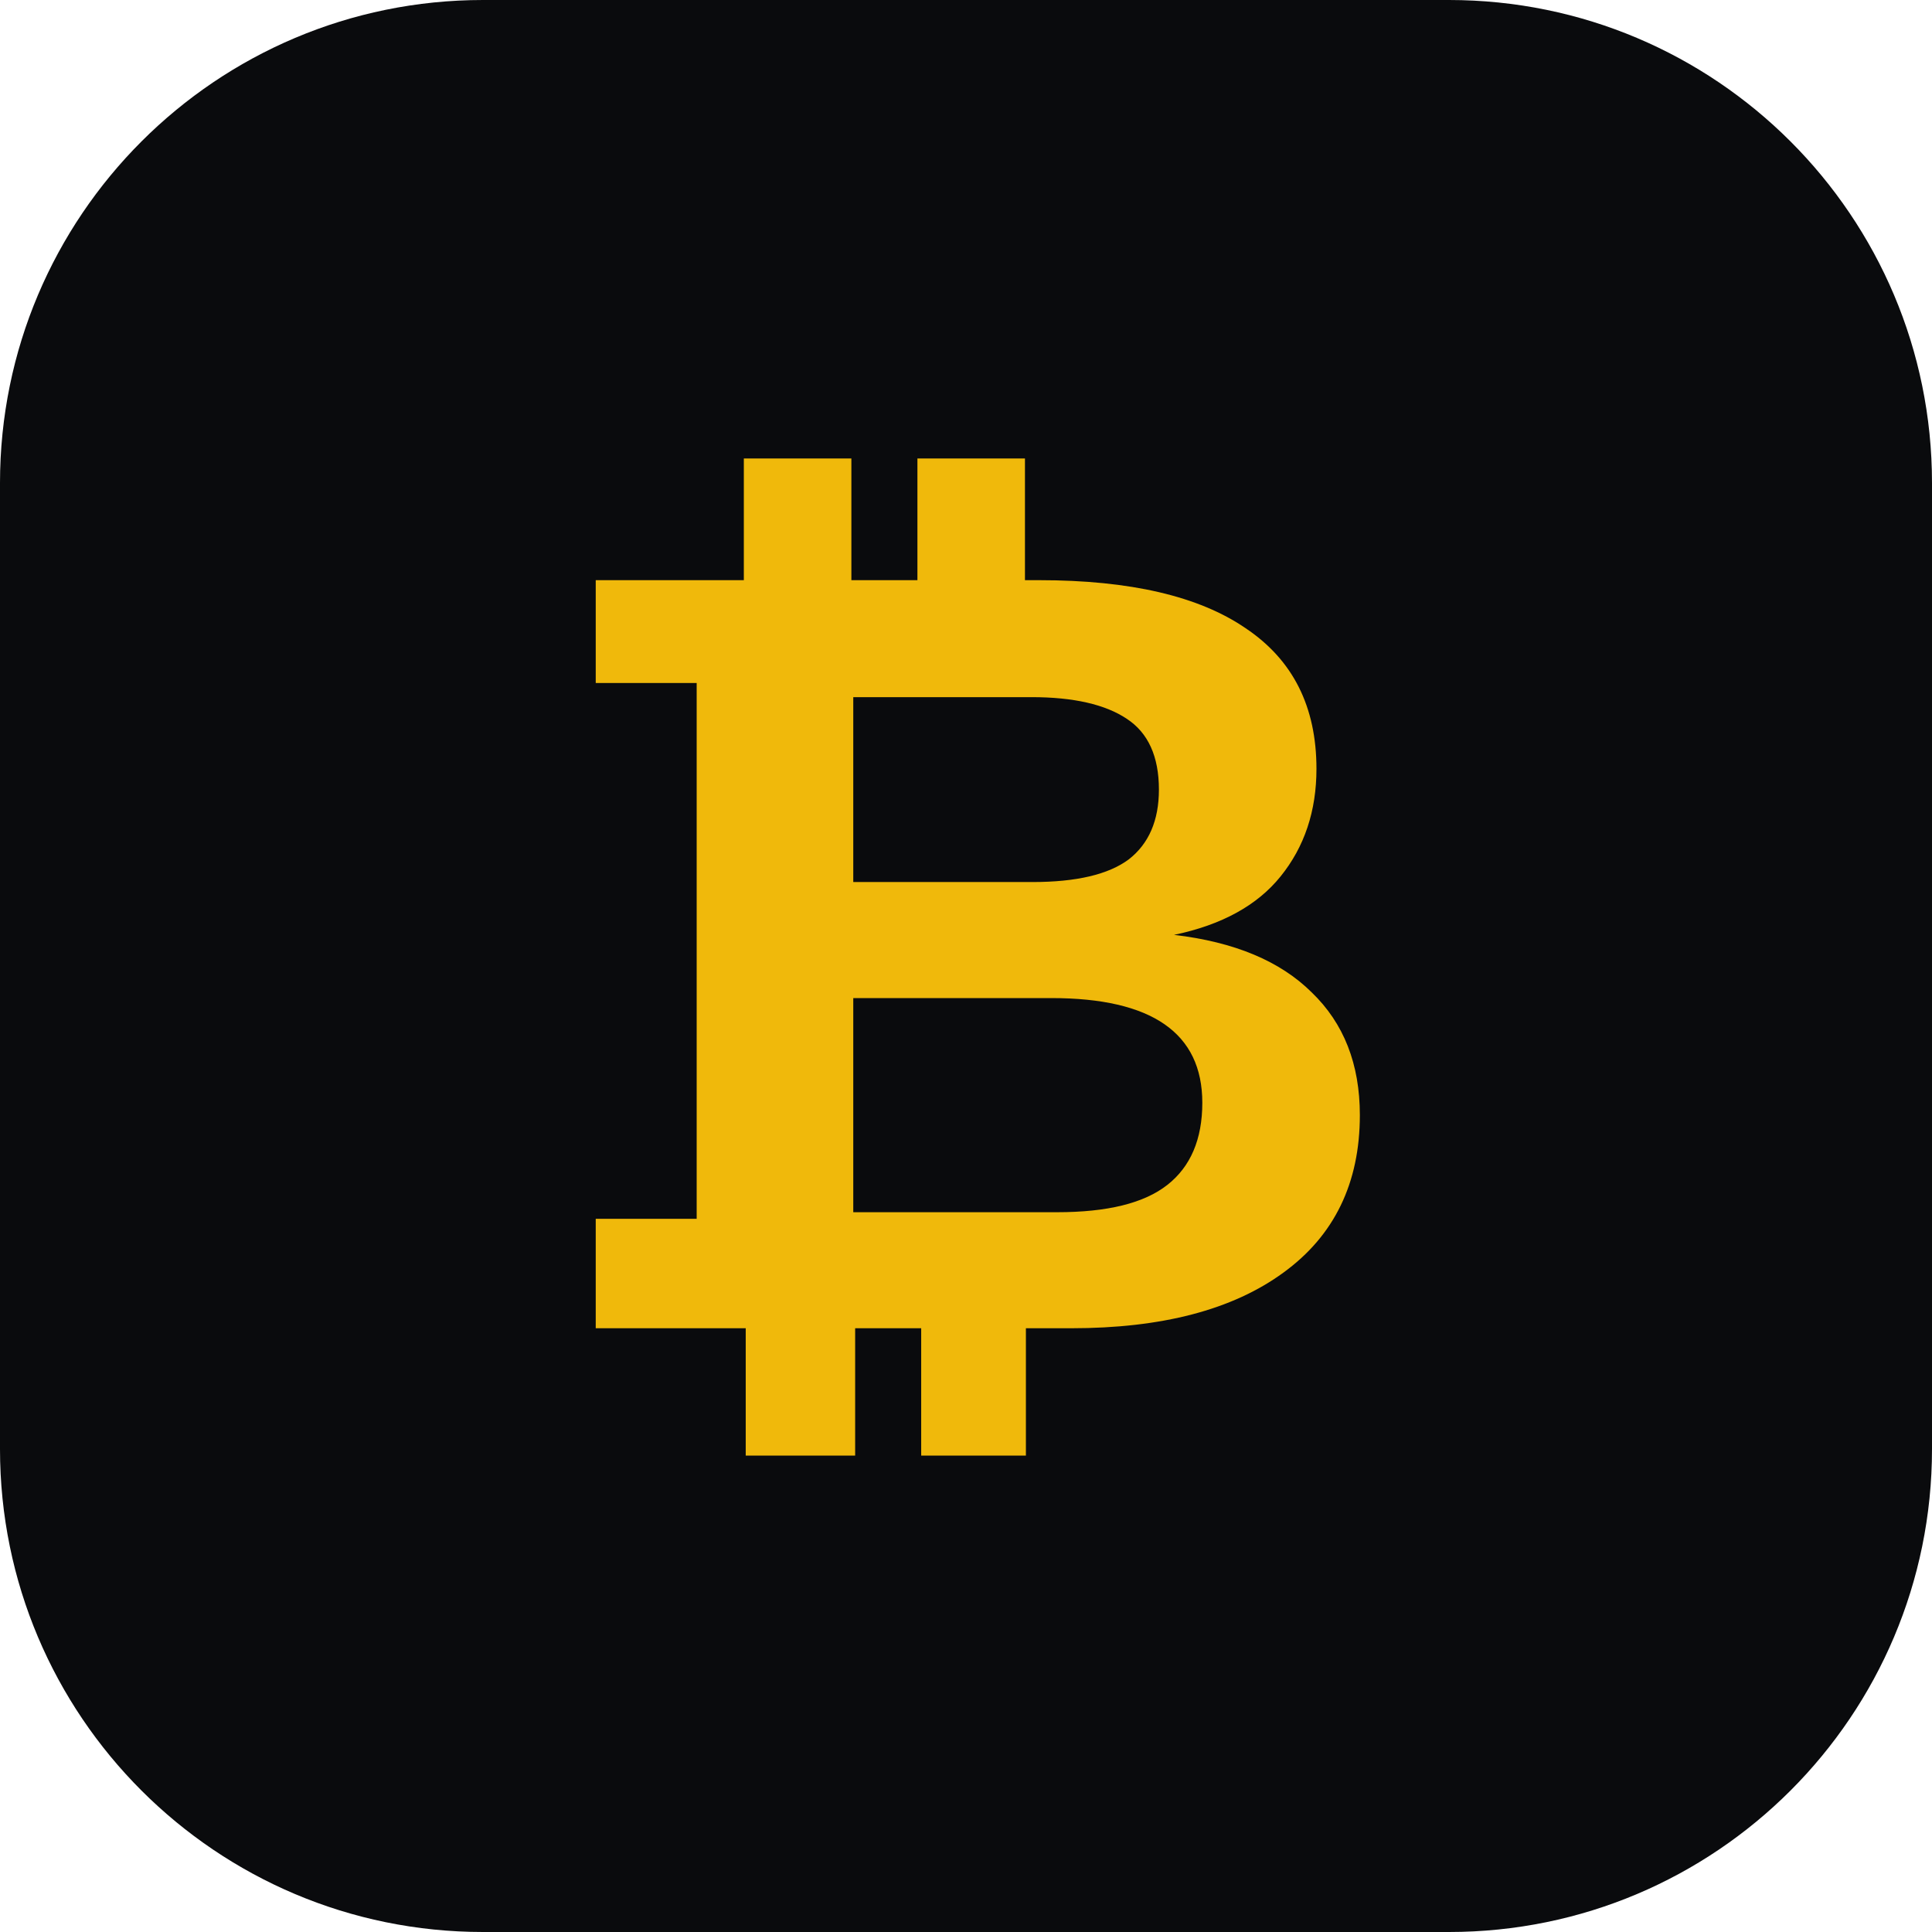
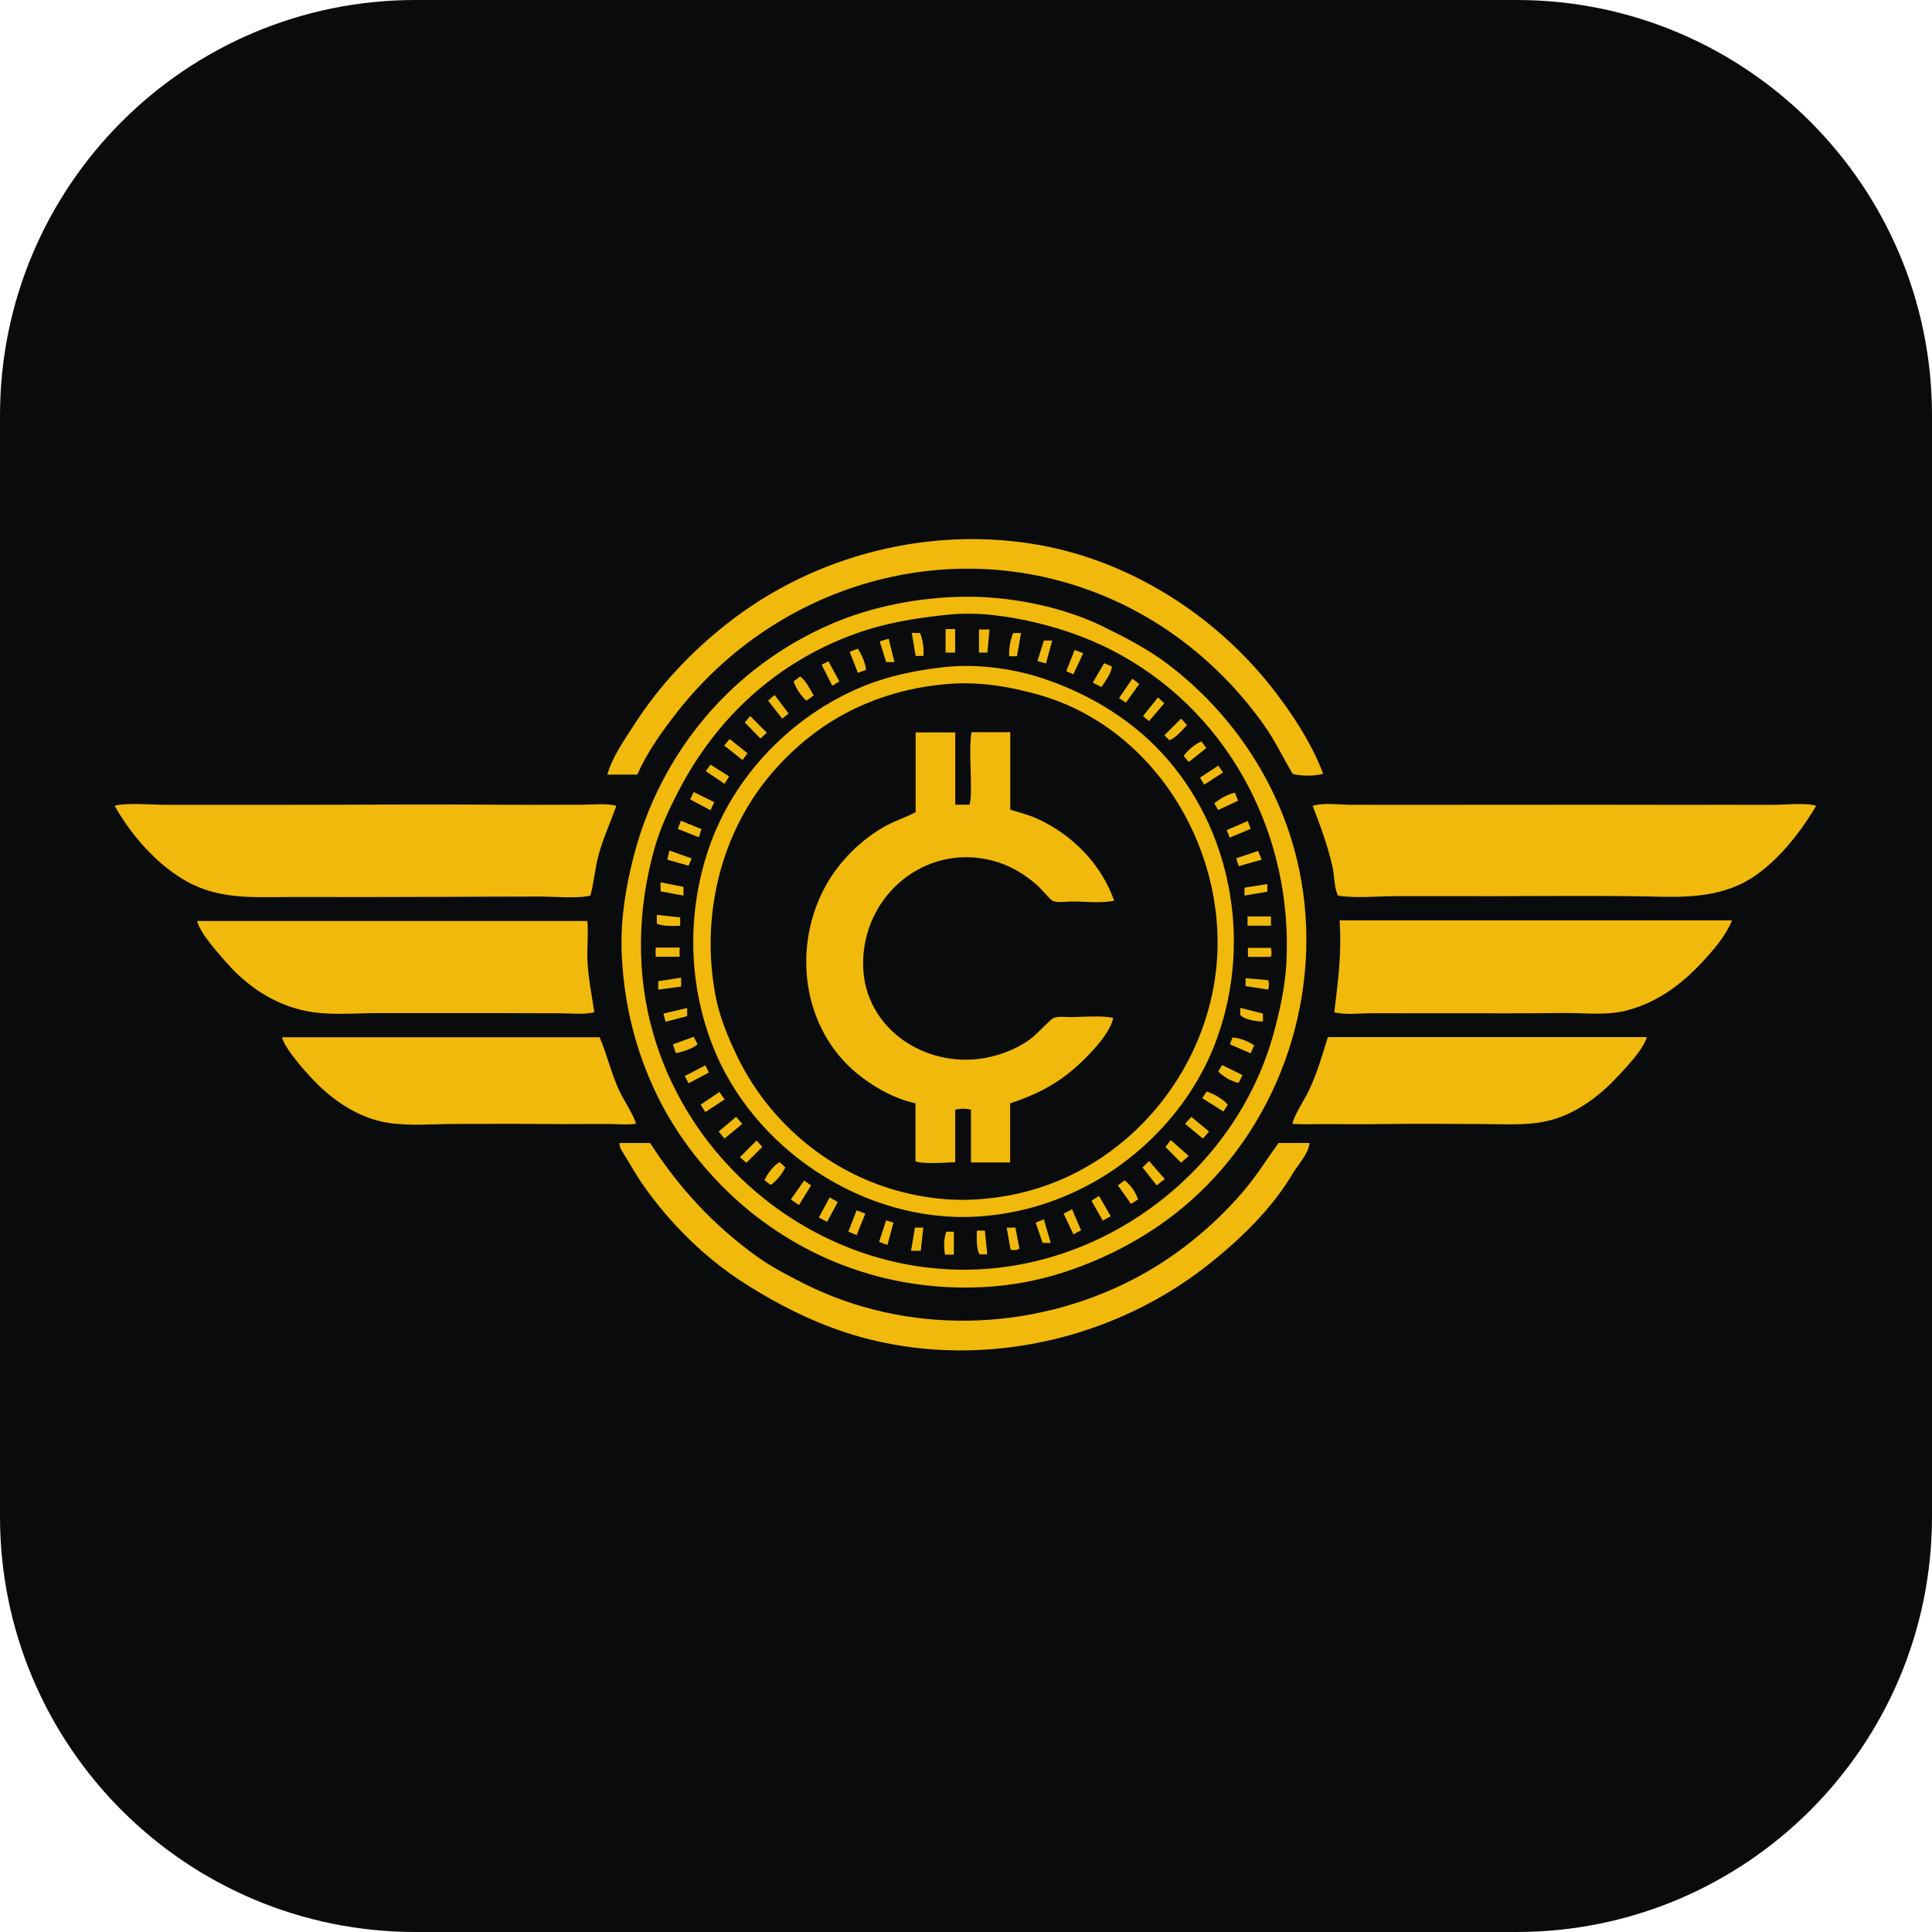
- <svg xmlns="http://www.w3.org/2000/svg" viewBox="0 0 32 32">
-   <rect width="32" height="32" rx="8" fill="#0A0B0D" />
-   <text x="16" y="22" font-size="18" text-anchor="middle" fill="#F0B90B" font-family="Arial" font-weight="bold">₿</text>
+ <svg xmlns="http://www.w3.org/2000/svg" viewBox="0 0 744 744">
+   <rect width="744" height="744" rx="160" fill="#0A0B0D" />
+   <g transform="translate(20, 155) scale(0.56)">
+     <path d="M874.15 255.3C868.38 257.04 859.03 256.97 853.2 255.38C846.67 244.4 841.2 232.72 833.8 222.22C805.77 182.46 766.96 150.68 721.77 132.32C617.11 89.81 498.95 124.78 430.07 212.73C419.71 225.95 409.26 240.42 402.57 255.88C395.68 255.88 388.79 255.88 381.9 255.88C385.26 243.94 393.61 232.08 400.3 221.69C417.59 194.83 439.02 172.01 464.03 152.26C524.27 104.67 604.56 84.32 680.18 98.22C741.85 109.57 798.81 145.82 837.72 194.53C851.63 211.95 866.46 234.31 874.15 255.3ZM625.05 133.6C656.75 132.84 694.28 139.97 722.87 154.08C738.16 161.63 753.33 169.33 767 179.67C812.88 214.38 845.75 264.41 857.63 320.91C875.04 403.75 846.29 493.27 782.62 549.37C757.26 571.7 727.05 588.09 695 598.39C674.85 604.87 653.91 608.2 632.73 608.58C600.13 609.16 569.08 603.53 538.91 591.23C511.38 580.01 485.63 563.02 464.33 542.31C443.05 521.62 425.33 497.15 413.15 470.05C399.87 440.51 392.83 409.38 391.74 376.99C391.03 355.58 394.46 334.21 399.67 313.54C417.94 240.96 467.66 181.43 536.82 151.93C564.35 140.18 595.21 134.3 625.05 133.6ZM616.24 145.91C594.18 148.18 572.96 151.56 552.02 159.18C498.66 178.62 457.64 216.14 431.45 266.09C424.67 279.01 418.4 292.37 414.42 306.46C402.57 348.4 401.47 393.08 413.82 435.07C442.28 531.88 534.91 600.52 636.26 596.15C730.76 592.07 816 524 840.45 432.6C844.56 417.27 847.99 401.7 848.86 385.77C853.59 299.7 811.56 216.46 735.7 173.97C717.57 163.81 697.86 156.47 677.74 151.63C657.9 146.86 636.69 143.81 616.24 145.91ZM621.12 155.81C621.12 161.19 621.12 166.58 621.12 171.97C618.92 171.97 616.73 171.97 614.53 171.97C614.53 166.58 614.53 161.19 614.53 155.81C616.73 155.81 618.92 155.81 621.12 155.81ZM637.5 156.08C639.91 156.08 642.32 156.08 644.73 156.08C644.26 161.39 643.79 166.69 643.31 171.99C641.38 171.99 639.44 171.99 637.5 171.99C637.5 166.69 637.5 161.39 637.5 156.08ZM597.01 158.5C598.75 162.89 599.92 169.66 599.22 174.29C597.46 174.29 595.69 174.29 593.93 174.29C593.05 169.03 592.17 163.77 591.28 158.5C593.19 158.5 595.1 158.5 597.01 158.5ZM666.43 158.54C665.49 163.87 664.54 169.19 663.6 174.52C661.83 174.52 660.07 174.52 658.31 174.52C657.88 169.34 659.06 163.38 660.95 158.54C662.78 158.54 664.61 158.54 666.43 158.54ZM575.41 162.42C576.73 167.78 578.04 173.14 579.36 178.5C577.45 178.5 575.55 178.5 573.65 178.5C572.18 173.77 570.71 169.03 569.24 164.3C571.3 163.68 573.35 163.05 575.41 162.42ZM682.12 163.71C684.03 163.71 685.94 163.71 687.85 163.71C686.43 168.96 685.01 174.21 683.59 179.46C681.63 178.91 679.67 178.36 677.71 177.81C679.18 173.11 680.65 168.41 682.12 163.71ZM554.25 169.26C556.82 173.56 559.38 178.89 559.85 183.87C557.98 184.55 556.11 185.22 554.25 185.9C552.36 181.11 550.47 176.31 548.58 171.52C550.47 170.77 552.36 170.02 554.25 169.26ZM703.28 170.18C705.25 170.92 707.22 171.66 709.19 172.4C706.92 177.22 704.66 182.04 702.4 186.86C700.78 186.16 699.15 185.45 697.53 184.75C699.45 179.89 701.36 175.04 703.28 170.18ZM533.96 178.01C536.47 182.61 538.98 187.2 541.5 191.8C539.87 192.78 538.24 193.76 536.61 194.75C534.17 189.94 531.74 185.14 529.31 180.34C530.86 179.56 532.41 178.78 533.96 178.01ZM723.56 179.23C725.33 179.99 727.09 180.76 728.85 181.53C728.65 186.09 724.22 191.71 721.8 195.64C719.78 194.65 717.76 193.67 715.74 192.69C718.34 188.2 720.95 183.71 723.56 179.23ZM613.39 181.99C635.1 179.58 659.73 182.63 680.45 189.41C713.8 200.32 744.69 219.12 767.7 245.98C813.53 299.45 824.95 376.69 799.46 441.88C783.43 482.87 751.1 517.76 712.43 538.28C688.63 550.9 663.14 558.17 636.26 559.8C558.83 564.5 481.31 513.29 453.77 440.85C437.4 397.77 436.84 350.26 451.7 306.58C468.68 256.68 509.28 214.99 557.95 195.13C575.63 187.91 594.47 184.1 613.39 181.99ZM514.56 188.41C518.54 191.34 521.36 197.21 523.85 201.5C522.19 202.68 520.52 203.86 518.85 205.03C515.31 202.09 511.4 196.15 510.02 191.8C511.53 190.67 513.05 189.54 514.56 188.41ZM742.96 189.92C744.55 191.14 746.13 192.35 747.72 193.57C744.66 197.84 741.61 202.12 738.55 206.39C736.97 205.35 735.39 204.31 733.81 203.27C736.86 198.82 739.91 194.37 742.96 189.92ZM616.92 193.49C591.38 195.45 566.53 202.34 544.04 214.66C526.23 224.41 510.62 237.28 497.15 252.44C459.64 294.62 445.87 353.37 456.39 408.26C459.07 422.27 464.64 435.83 470.73 448.61C490.91 490.98 527.76 524.22 572.35 539.25C591.56 545.73 612.44 549.04 632.71 548.17C657.32 547.1 681.32 541.14 703.31 530.04C752.88 505.02 788.55 457.1 798.72 402.49C814.58 317.37 762.88 224.43 677.91 200.78C657.93 195.22 637.75 191.9 616.92 193.49ZM496.93 201.16C500.15 205.39 503.38 209.62 506.61 213.85C505.14 215.03 503.68 216.2 502.21 217.38C498.97 213.26 495.73 209.15 492.49 205.03C493.97 203.74 495.45 202.45 496.93 201.16ZM760.6 202.78C762.05 204.12 763.5 205.46 764.95 206.8C761.44 210.9 757.94 215.01 754.43 219.12C753.06 217.95 751.7 216.78 750.34 215.61C753.76 211.33 757.18 207.05 760.6 202.78ZM480.17 215.61C483.98 219.44 487.79 223.26 491.59 227.08C490.14 228.42 488.68 229.75 487.23 231.09C483.64 227.4 480.06 223.71 476.48 220.02C477.71 218.55 478.94 217.08 480.17 215.61ZM776.47 217.39C777.84 218.86 779.2 220.32 780.57 221.79C777.04 225.58 773.3 230.14 768.54 232.26C767.36 231.12 766.19 229.98 765.01 228.84C768.83 225.03 772.65 221.21 776.47 217.39ZM621.18 226.87C621.18 243.44 621.18 260.01 621.18 276.58C624.44 276.58 627.7 276.58 630.97 276.58C632.29 271.8 631.93 266.48 631.93 261.47C631.93 250.11 630.74 237.94 632.31 226.71C641.21 226.71 650.1 226.71 659 226.71C659 244.47 659 262.23 659 279.99C665.09 281.85 671.52 283.47 677.34 286.1C701.54 297.05 721.66 317.38 730.44 342.6C721.59 344.59 709.89 343.02 700.64 343.16C697.01 343.21 691.18 344.24 687.87 342.56C686.56 341.88 679.6 333.75 677.44 331.86C668.64 324.19 658.8 318.26 647.45 315.21C600.47 302.57 557.27 339.21 557.82 386.69C558.34 431.75 603.28 459.77 645.2 450.01C655.49 447.61 665.98 443.23 674.29 436.6C677.08 434.37 686.75 424.23 688.48 423.41C691.75 421.86 697.1 422.68 700.64 422.65C709.59 422.57 721.09 421.41 729.74 423.15C728.7 430.75 719.79 441.33 714.55 446.9C697.55 464.97 682.49 474.13 658.94 481.93C658.94 495.48 658.94 509.03 658.94 522.58C649.96 522.58 640.97 522.58 631.98 522.58C631.98 510.48 631.98 498.39 631.98 486.3C628.32 485.45 624.81 485.44 621.15 486.34C621.15 498.35 621.15 510.36 621.15 522.36C615.16 522.79 598.66 523.86 593.82 521.77C593.82 508.49 593.82 495.21 593.82 481.93C580.13 478.84 568.52 472.6 557.33 464.3C517.39 434.69 508.37 378.66 530.55 335.23C539.42 317.86 554.09 302.56 570.82 292.59C578.23 288.17 586.38 285.69 593.93 281.75C593.93 263.46 593.93 245.16 593.93 226.87C603.02 226.87 612.1 226.87 621.18 226.87ZM466.06 231.41C470.15 234.67 474.24 237.93 478.33 241.19C477.18 242.74 476.03 244.3 474.88 245.85C470.68 242.54 466.47 239.22 462.27 235.9C463.53 234.4 464.8 232.91 466.06 231.41ZM790.58 233.11C791.65 234.63 792.71 236.14 793.77 237.66C789.77 240.85 785.77 244.03 781.77 247.22C780.6 245.8 779.43 244.37 778.26 242.95C781.1 239.23 786.16 234.68 790.58 233.11ZM452.83 249.04C457.12 251.71 461.41 254.39 465.69 257.06C464.64 258.78 463.59 260.5 462.53 262.23C458.24 259.33 453.95 256.43 449.65 253.53C450.71 252.03 451.77 250.54 452.83 249.04ZM802.05 249.71C803.14 251.28 804.24 252.85 805.33 254.42C801.01 257.21 796.68 260.01 792.35 262.81C791.41 261.19 790.47 259.57 789.53 257.94C793.7 255.2 797.87 252.45 802.05 249.71ZM441.37 267.86C446.07 270.18 450.78 272.51 455.48 274.84C454.6 276.68 453.72 278.51 452.83 280.35C448.17 277.88 443.51 275.41 438.85 272.93C439.69 271.24 440.53 269.55 441.37 267.86ZM813.51 268.38C814.23 270.19 814.95 272 815.67 273.82C811.13 275.95 806.59 278.08 802.05 280.21C801.12 278.67 800.19 277.12 799.25 275.58C803.24 272.64 808.64 269.12 813.51 268.38ZM388.15 277.34C384.19 288.44 379.32 298.97 376.11 310.39C373.47 319.8 372.84 329.69 370.28 339.07C361.77 341.3 344.98 339.74 335.55 339.74C312.91 339.73 290.28 339.88 267.64 339.97C233.84 340.09 200.04 340.15 166.23 340.06C143.99 340 121.32 341.9 100.33 333.06C76.73 323.11 55.47 299.48 43.15 277.34C51.21 275.04 68.86 276.67 78.04 276.67C102.15 276.67 126.25 276.69 150.36 276.69C205.61 276.68 260.89 276.18 316.15 276.64C332.31 276.78 348.48 276.54 364.65 276.59C372.16 276.61 380.92 275.45 388.15 277.34ZM1213.22 277.34C1201.29 297.67 1181.69 322.3 1159.61 331.98C1136.8 341.98 1113.94 339.84 1089.53 339.53C1058.09 339.14 1026.62 339.44 995.18 339.48C971.37 339.51 947.55 339.44 923.74 339.46C912.01 339.48 895.48 341.09 884.36 339.07C881.62 333.42 882.05 325.99 880.71 319.83C877.53 305.34 872.27 291.15 866.98 277.34C874.68 275.04 884.81 276.58 892.88 276.63C909.93 276.73 926.98 276.67 944.03 276.68C1001.05 276.68 1058.08 276.53 1115.11 276.68C1137.74 276.74 1160.38 276.56 1183.01 276.68C1191.09 276.73 1206.1 275.02 1213.22 277.34ZM432.55 287.61C437.25 289.53 441.96 291.44 446.66 293.36C446.07 295.23 445.48 297.1 444.9 298.97C440.07 297.05 435.25 295.14 430.42 293.22C431.13 291.35 431.84 289.48 432.55 287.61ZM822.33 287.8C822.99 289.61 823.65 291.41 824.31 293.22C819.54 295.21 814.76 297.2 809.99 299.2C809.25 297.5 808.52 295.8 807.79 294.1C812.64 292 817.48 289.9 822.33 287.8ZM424.61 308.06C429.7 309.88 434.79 311.69 439.87 313.5C439.2 315.18 438.52 316.85 437.84 318.53C432.94 317.15 428.05 315.77 423.15 314.38C423.64 312.28 424.13 310.17 424.61 308.06ZM829.39 308.4C830.21 310.4 831.04 312.39 831.86 314.38C826.63 315.87 821.39 317.35 816.16 318.84C815.57 317.04 814.98 315.24 814.39 313.44C819.39 311.76 824.39 310.08 829.39 308.4ZM418.53 329.98C423.79 331.01 429.04 332.04 434.3 333.07C434.3 335.07 434.3 337.07 434.3 339.07C429.04 338.1 423.79 337.14 418.53 336.17C418.53 334.1 418.53 332.04 418.53 329.98ZM835.76 331.14C835.76 332.9 835.76 334.66 835.76 336.43C830.52 337.31 825.29 338.19 820.06 339.07C820.06 337.27 820.06 335.46 820.06 333.66C825.29 332.82 830.52 331.98 835.76 331.14ZM415.96 352.31C421.32 352.9 426.67 353.48 432.03 354.07C432.03 355.97 432.03 357.88 432.03 359.79C426.86 360.02 420.8 360.31 415.96 358.47C415.96 356.42 415.96 354.37 415.96 352.31ZM838.28 353.43C838.28 355.55 838.28 357.68 838.28 359.8C832.91 359.8 827.55 359.8 822.18 359.8C822.18 357.68 822.18 355.55 822.18 353.43C827.55 353.43 832.91 353.43 838.28 353.43ZM368.18 356.52C369.05 365.58 367.79 374.91 368.26 384.05C368.89 396.02 371.24 407.53 372.96 419.32C365.58 421.14 356.44 419.98 348.77 420C332.61 420.03 316.44 419.89 300.27 419.87C274.99 419.85 249.71 419.92 224.43 419.89C210.03 419.87 194.82 421.3 180.52 419.4C156.37 416.21 135.67 403.11 119.88 384.99C113.78 377.99 102.07 365.29 99.81 356.52C189.26 356.52 278.72 356.52 368.18 356.52ZM1155.35 356.12C1151.88 365.16 1144.27 374.41 1137.82 381.62C1122.63 398.58 1105.72 411.98 1083.33 417.98C1069.17 421.77 1053.75 419.67 1039.27 419.83C1013.7 420.11 988.12 420.08 962.55 420.01C944.32 419.95 926.1 420.09 907.87 419.99C899.58 419.94 889.85 421.35 881.83 419.32C884.46 397.31 887.06 378.58 885.45 356.12C975.41 356.12 1065.38 356.12 1155.35 356.12ZM431.65 374.83C431.65 376.93 431.65 379.04 431.65 381.14C426.15 381.14 420.65 381.14 415.15 381.14C415.15 379.04 415.15 376.93 415.15 374.83C420.65 374.83 426.15 374.83 431.65 374.83ZM838.2 375.02C838.81 377.5 838.86 378.76 838.25 381.24C832.99 381.24 827.73 381.24 822.48 381.24C822.48 379.17 822.48 377.09 822.48 375.02C827.72 375.02 832.96 375.02 838.2 375.02ZM432.67 395.51C432.67 397.57 432.67 399.63 432.67 401.69C427.42 402.37 422.18 403.05 416.93 403.73C416.93 401.82 416.93 399.9 416.93 397.98C422.18 397.16 427.42 396.33 432.67 395.51ZM820.83 395.86C826.04 396.32 831.24 396.79 836.44 397.25C837.01 399.67 837.01 401.24 836.44 403.73C831.24 402.93 826.04 402.12 820.83 401.31C820.83 399.5 820.83 397.68 820.83 395.86ZM436.83 416.38C436.83 418.24 436.83 420.11 436.83 421.97C431.88 423.26 426.92 424.56 421.97 425.86C421.48 423.97 421 422.09 420.52 420.2C425.95 418.93 431.39 417.66 436.83 416.38ZM817.18 416.26C822.38 417.57 827.58 418.89 832.77 420.2C832.77 422.04 832.77 423.87 832.77 425.7C828.43 425.7 819.63 424.37 817.18 421.09C817.18 419.48 817.18 417.87 817.18 416.26ZM376.6 436.51C382.01 448.93 384.78 462.47 390.86 474.72C393.03 479.11 401.24 492.31 401.63 496.04C395.24 496.84 388.72 496.16 382.28 496.14C369.06 496.09 355.83 496.33 342.6 496.19C320.56 495.97 298.51 496.06 276.46 496.13C261.49 496.18 245.57 497.67 230.74 495.28C210.9 492.08 193.04 479.95 179.48 465.59C173.9 459.68 159.71 443.84 158.25 436.51C231.03 436.51 303.82 436.51 376.6 436.51ZM441.37 436.2C442.24 437.92 443.11 439.65 443.98 441.37C440.14 444.56 433.93 446.47 429.02 447.46C428.36 445.43 427.7 443.4 427.03 441.37C431.81 439.65 436.59 437.92 441.37 436.2ZM811.75 436.69C816.39 436.74 822.91 439.34 826.74 442.09C825.92 443.91 825.1 445.72 824.28 447.54C819.56 445.48 814.83 443.43 810.11 441.37C810.65 439.81 811.2 438.25 811.75 436.69ZM1096.68 436.4C1094.64 444.69 1082.35 457.42 1076.33 463.88C1064.83 476.21 1050.44 487.17 1034.27 492.44C1018.52 497.57 1001.8 496.28 985.47 496.2C961.08 496.08 936.67 495.87 912.28 496.23C899.95 496.41 887.58 496.27 875.24 496.21C867.86 496.18 860.42 496.63 853.05 496.04C853.89 490.62 861.28 479.52 864.02 473.83C869.86 461.75 873.5 449.17 877.39 436.4C950.49 436.4 1023.59 436.4 1096.68 436.4ZM449.31 455.78C450.12 457.44 450.93 459.11 451.74 460.77C447.1 463.23 442.47 465.69 437.84 468.15C436.96 466.49 436.08 464.84 435.2 463.18C439.9 460.71 444.6 458.24 449.31 455.78ZM804.69 455.6C809.37 457.91 814.05 460.22 818.73 462.53C817.85 464.3 816.97 466.06 816.09 467.82C811.45 467.15 805.32 463.46 802.05 460.08C802.93 458.59 803.81 457.1 804.69 455.6ZM794.11 473.77C798.78 475.31 805.4 479.06 808.62 482.82C807.61 484.39 806.59 485.96 805.58 487.54C800.73 484.49 795.89 481.45 791.04 478.41C792.07 476.86 793.09 475.32 794.11 473.77ZM459.01 474.15C460.19 475.86 461.38 477.58 462.57 479.29C458.15 482.18 453.73 485.07 449.31 487.96C448.25 486.25 447.19 484.53 446.13 482.82C450.42 479.93 454.71 477.04 459.01 474.15ZM470.47 491.23C471.89 492.83 473.31 494.44 474.74 496.04C470.67 499.42 466.6 502.8 462.53 506.17C461.19 504.56 459.84 502.95 458.49 501.34C462.48 497.97 466.48 494.6 470.47 491.23ZM783.53 491.21C787.59 494.58 791.64 497.96 795.7 501.34C794.29 502.94 792.88 504.55 791.47 506.16C787.39 502.79 783.32 499.42 779.24 496.04C780.67 494.43 782.1 492.82 783.53 491.21ZM484.58 507.47C485.89 508.95 487.19 510.44 488.5 511.92C484.84 515.56 481.18 519.2 477.53 522.84C476.06 521.55 474.6 520.26 473.14 518.97C476.95 515.14 480.77 511.31 484.58 507.47ZM769.42 507.21C773.53 510.84 777.63 514.46 781.74 518.09C779.98 519.65 778.23 521.21 776.47 522.77C772.89 519.15 769.3 515.54 765.71 511.92C766.95 510.35 768.18 508.78 769.42 507.21ZM411.39 509.22C431.04 540.02 455.42 566.25 485.23 587.56C494.92 594.48 505.95 600.22 516.56 605.59C587.48 641.52 673.31 639.33 743.61 602.93C772.18 588.14 798.21 567.05 819.12 542.65C828.21 532.05 835.37 520.42 843.5 509.18C850.59 509.18 857.68 509.18 864.77 509.18C864.22 516.55 857.05 523.85 853.32 530.14C839.13 554.07 818.27 574.36 796.7 591.69C732.03 643.65 643.16 664.39 562.41 644.3C531.46 636.6 503.34 622.88 476.56 605.88C449.07 588.43 424.44 563.97 405.93 537.25C401.79 531.27 398.25 524.91 394.47 518.72C392.6 515.65 390.25 512.75 390.2 509.22C397.26 509.22 404.32 509.22 411.39 509.22ZM754.43 521.58C758.03 525.71 761.64 529.83 765.24 533.96C763.4 535.44 761.56 536.92 759.72 538.4C756.47 534.28 753.22 530.15 749.97 526.03C751.46 524.54 752.94 523.06 754.43 521.58ZM500.45 522.41C501.75 523.62 503.05 524.82 504.35 526.03C502.13 530.26 498.34 535.44 494.28 538.04C492.86 536.97 491.43 535.91 490.01 534.85C491.8 530.62 496.31 524.47 500.45 522.41ZM517.21 535.07C518.82 536.17 520.44 537.27 522.05 538.37C519.26 542.89 516.47 547.4 513.68 551.92C511.84 550.64 510 549.36 508.16 548.07C511.17 543.74 514.19 539.41 517.21 535.07ZM737.67 534.9C741.51 537.73 745.59 543.43 746.83 548.07C745.25 549.09 743.66 550.11 742.08 551.12C739.06 546.87 736.05 542.62 733.03 538.37C734.58 537.21 736.13 536.05 737.67 534.9ZM720.04 545.63C722.72 550.26 725.4 554.9 728.09 559.54C726.28 560.57 724.48 561.6 722.68 562.63C720.08 558.07 717.47 553.51 714.87 548.96C716.59 547.85 718.31 546.74 720.04 545.63ZM534.85 546.61C536.68 547.68 538.52 548.76 540.36 549.84C537.93 554.37 535.51 558.91 533.08 563.44C531.18 562.44 529.28 561.43 527.37 560.42C529.86 555.82 532.36 551.21 534.85 546.61ZM701.52 554.83C703.57 559.63 705.63 564.44 707.69 569.24C705.92 570.16 704.16 571.07 702.4 571.99C700.17 567.25 697.94 562.51 695.71 557.77C697.64 556.79 699.58 555.81 701.52 554.83ZM553.36 555.52C555.36 556.27 557.35 557.02 559.34 557.77C557.35 562.7 555.36 567.64 553.36 572.57C551.46 571.75 549.55 570.94 547.65 570.12C549.55 565.25 551.46 560.39 553.36 555.52ZM682.12 561.73C683.69 567.13 685.26 572.52 686.83 577.92C684.97 577.92 683.1 577.92 681.23 577.92C679.65 573.26 678.06 568.6 676.48 563.95C678.36 563.21 680.24 562.47 682.12 561.73ZM573.65 562.45C575.34 562.95 577.04 563.45 578.73 563.95C577.33 569.08 575.93 574.22 574.53 579.35C572.61 578.63 570.7 577.9 568.78 577.18C570.4 572.27 572.03 567.36 573.65 562.45ZM599.22 567.42C598.63 572.73 598.05 578.04 597.46 583.34C595.24 583.34 593.01 583.34 590.79 583.34C591.67 578.04 592.55 572.73 593.43 567.42C595.36 567.42 597.29 567.42 599.22 567.42ZM662.56 567.41C663.49 572.25 664.43 577.09 665.36 581.93C663.02 583.09 661.7 583.06 659.19 582.56C658.31 577.51 657.42 572.46 656.54 567.41C658.55 567.41 660.55 567.41 662.56 567.41ZM641.56 569.51C642.1 574.95 642.64 580.38 643.19 585.81C641.42 585.81 639.66 585.81 637.9 585.81C635.53 581.91 635.94 574.25 636.06 569.51C637.9 569.51 639.73 569.51 641.56 569.51ZM615.09 570.21C616.8 570.21 618.51 570.21 620.22 570.21C620.22 575.48 620.22 580.75 620.22 586.02C618.22 586.02 616.21 586.02 614.21 586.02C613.2 581.53 613.24 574.4 615.09 570.21Z" fill="#F0B90B" fill-rule="evenodd" />
+   </g>
</svg>
